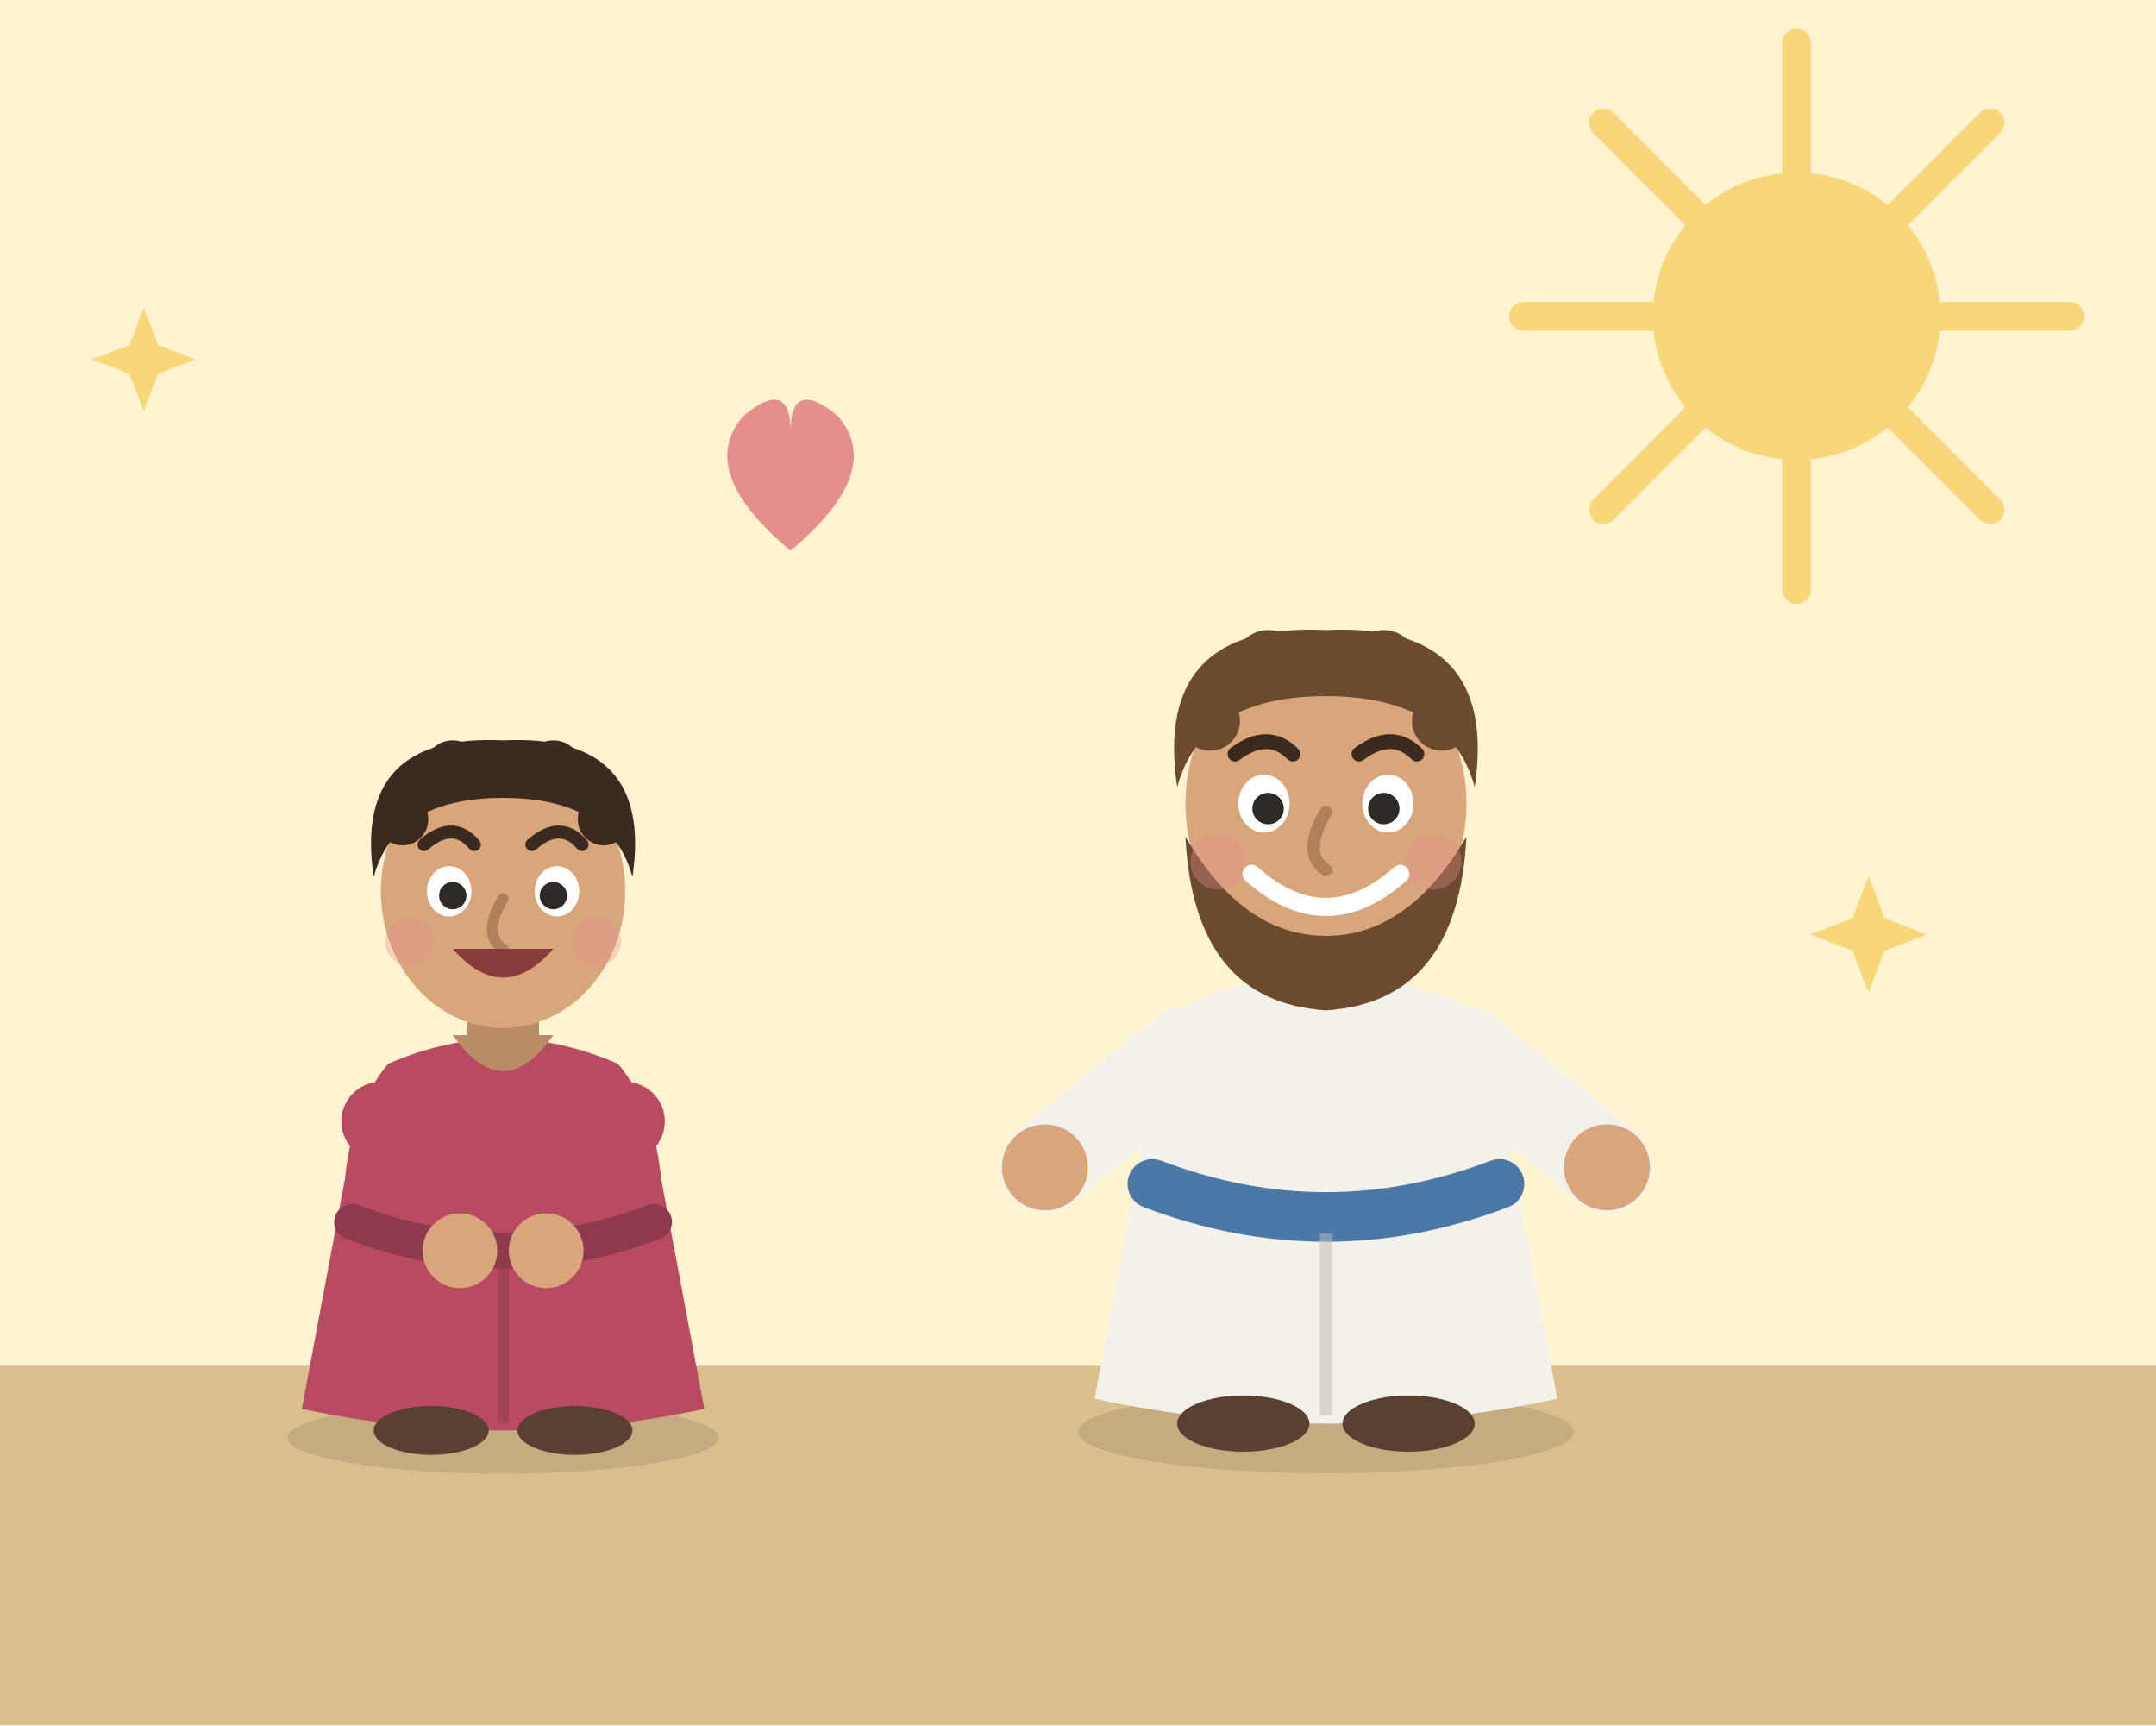
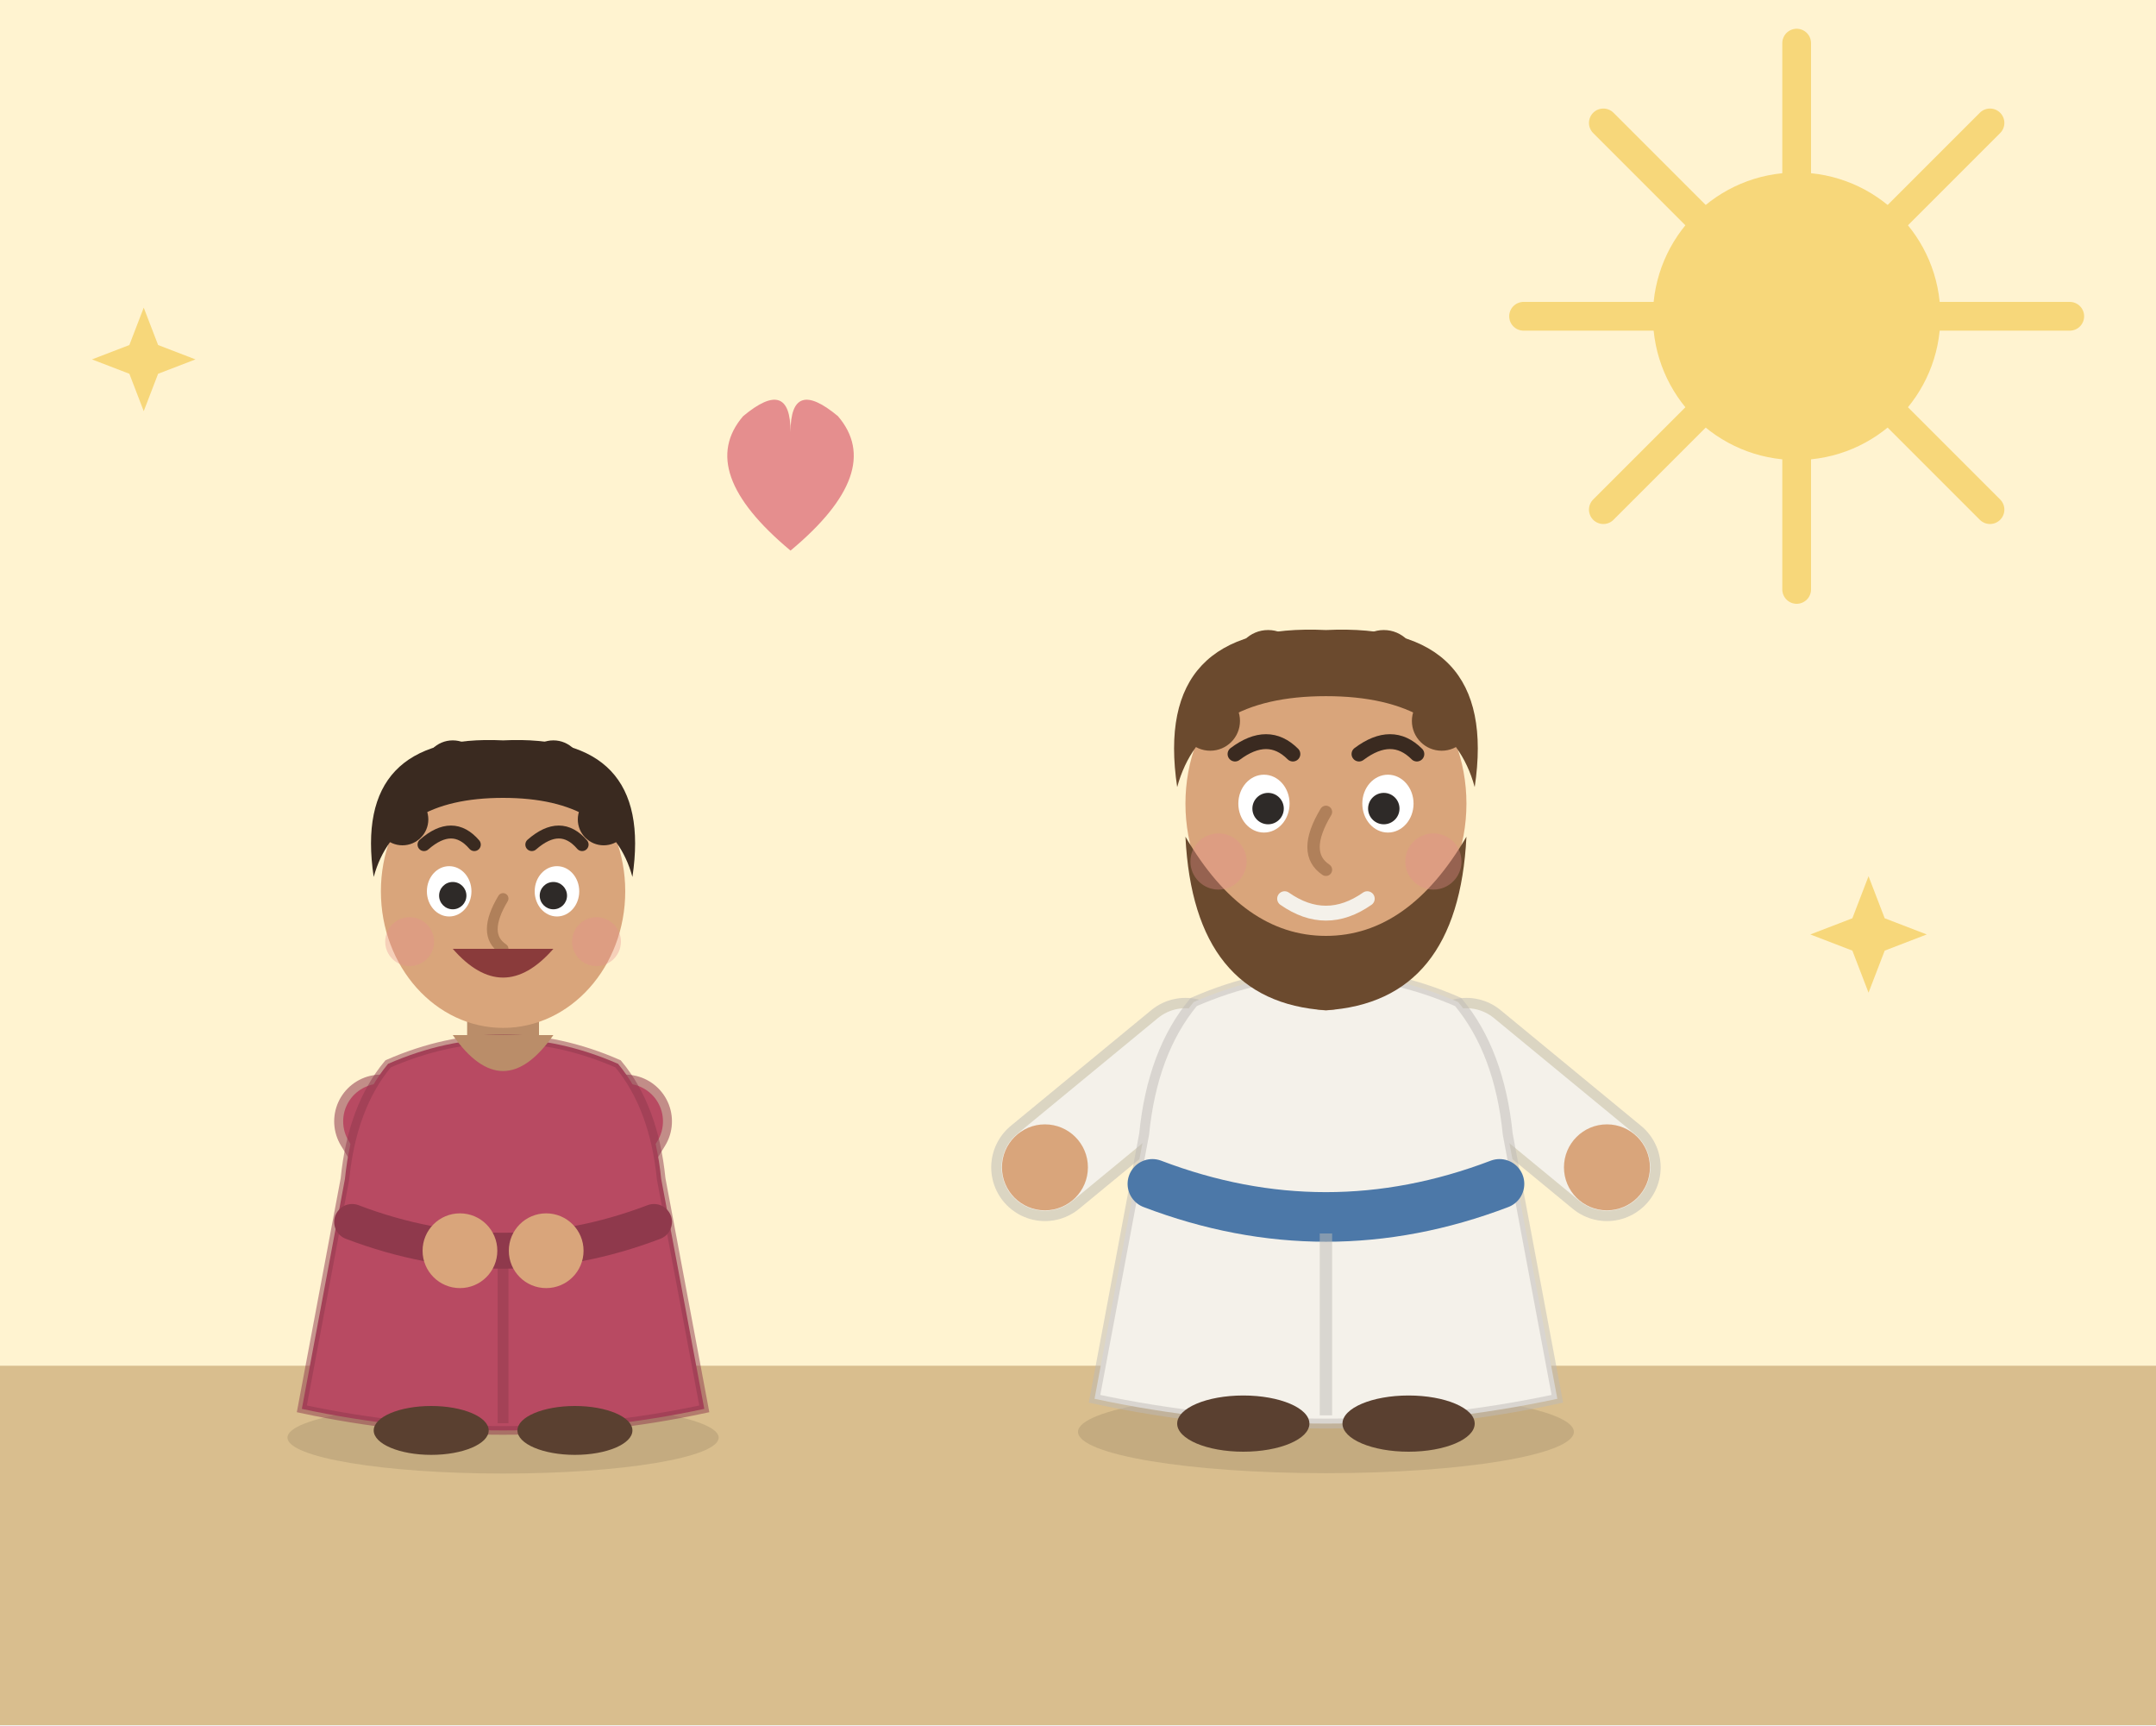
<svg xmlns="http://www.w3.org/2000/svg" viewBox="0 0 300 240">
  <rect width="300" height="240" fill="#FFF3D0" />
  <rect y="190" width="300" height="50" fill="#D9BE8E" />
  <line x1="250" y1="44" x2="288.0" y2="44.0" stroke="#F7D77A" stroke-width="4" stroke-linecap="round" />
  <line x1="250" y1="44" x2="276.9" y2="70.9" stroke="#F7D77A" stroke-width="4" stroke-linecap="round" />
  <line x1="250" y1="44" x2="250.0" y2="82.0" stroke="#F7D77A" stroke-width="4" stroke-linecap="round" />
  <line x1="250" y1="44" x2="223.1" y2="70.9" stroke="#F7D77A" stroke-width="4" stroke-linecap="round" />
  <line x1="250" y1="44" x2="212.0" y2="44.0" stroke="#F7D77A" stroke-width="4" stroke-linecap="round" />
  <line x1="250" y1="44" x2="223.1" y2="17.1" stroke="#F7D77A" stroke-width="4" stroke-linecap="round" />
  <line x1="250" y1="44" x2="250.0" y2="6.0" stroke="#F7D77A" stroke-width="4" stroke-linecap="round" />
  <line x1="250" y1="44" x2="276.9" y2="17.1" stroke="#F7D77A" stroke-width="4" stroke-linecap="round" />
  <circle cx="250" cy="44" r="20" fill="#F7D77A" />
  <g transform="translate(40,96) scale(1.0)">
    <ellipse cx="30" cy="104" rx="30" ry="5" fill="#000" opacity=".1" />
-     <line x1="13" y1="60" x2="24" y2="78" stroke="#B84A62" stroke-width="11" stroke-linecap="round" />
-     <line x1="47" y1="60" x2="36" y2="78" stroke="#B84A62" stroke-width="11" stroke-linecap="round" />
+     <line x1="13" y1="60" x2="24" y2="78" stroke="#8F394C" stroke-width="13" stroke-linecap="round" opacity=".55" />
+     <line x1="13" y1="60" x2="24" y2="78" stroke="#B84A62" stroke-width="10.5" stroke-linecap="round" />
+     <line x1="47" y1="60" x2="36" y2="78" stroke="#8F394C" stroke-width="13" stroke-linecap="round" opacity=".55" />
+     <line x1="47" y1="60" x2="36" y2="78" stroke="#B84A62" stroke-width="10.5" stroke-linecap="round" />
    <rect x="25" y="40" width="10" height="14" rx="4" fill="#BA8D69" />
-     <path d="M14 52Q30 45 46 52Q51 58 52 68L58 100Q30 106 2 100L8 68Q9 58 14 52Z" fill="#B84A62" />
+     <path d="M14 52Q30 45 46 52Q51 58 52 68L58 100Q30 106 2 100L8 68Q9 58 14 52Z" fill="#B84A62" stroke="#8F394C" stroke-width="1.2" stroke-opacity=".5" />
    <path d="M9 74Q30 82 51 74" stroke="#8F394C" stroke-width="5" fill="none" stroke-linecap="round" />
    <path d="M30 80V102" stroke="#8F394C" stroke-width="1.5" opacity=".5" />
    <ellipse cx="20" cy="103" rx="8" ry="3.4" fill="#5A4030" />
    <ellipse cx="40" cy="103" rx="8" ry="3.4" fill="#5A4030" />
    <path d="M23 48Q30 58 37 48Z" fill="#BA8D69" />
    <circle cx="24" cy="78" r="5.2" fill="#D9A57B" />
    <circle cx="36" cy="78" r="5.2" fill="#D9A57B" />
    <ellipse cx="30" cy="28" rx="17" ry="19" fill="#D9A57B" />
    <path d="M12 26Q9 6 30 7Q51 6 48 26Q45 15 30 15Q15 15 12 26Z" fill="#3A2A20" />
    <circle cx="16" cy="18" r="3.6" fill="#3A2A20" />
    <circle cx="44" cy="18" r="3.6" fill="#3A2A20" />
    <circle cx="23" cy="11" r="4" fill="#3A2A20" />
    <circle cx="37" cy="11" r="4" fill="#3A2A20" />
    <ellipse cx="22.5" cy="28" rx="3.1" ry="3.5" fill="#fff" />
    <ellipse cx="37.5" cy="28" rx="3.1" ry="3.5" fill="#fff" />
    <circle cx="23" cy="28.6" r="1.9" fill="#2E2A28" />
    <circle cx="37" cy="28.6" r="1.9" fill="#2E2A28" />
    <circle cx="17" cy="35" r="3.4" fill="#E58E8E" opacity=".35" />
    <circle cx="43" cy="35" r="3.4" fill="#E58E8E" opacity=".35" />
    <path d="M30 29q-3 5 0 7" stroke="#B0805A" stroke-width="1.5" fill="none" stroke-linecap="round" />
    <path d="M23 36q7 8 14 0z" fill="#8A3B3B" />
    <path d="M19 21.5q4-3.5 7 0M34 21.5q4-3.5 7 0" stroke="#3A2A20" stroke-width="1.8" fill="none" stroke-linecap="round" />
  </g>
  <g transform="translate(150,79.6) scale(1.15)">
    <ellipse cx="30" cy="104" rx="30" ry="5" fill="#000" opacity=".1" />
-     <line x1="13" y1="58" x2="-4" y2="72" stroke="#F4F1EA" stroke-width="11" stroke-linecap="round" />
-     <line x1="47" y1="58" x2="64" y2="72" stroke="#F4F1EA" stroke-width="11" stroke-linecap="round" />
+     <line x1="13" y1="58" x2="-4" y2="72" stroke="#BEBBB6" stroke-width="13" stroke-linecap="round" opacity=".55" />
+     <line x1="13" y1="58" x2="-4" y2="72" stroke="#F4F1EA" stroke-width="10.5" stroke-linecap="round" />
+     <line x1="47" y1="58" x2="64" y2="72" stroke="#BEBBB6" stroke-width="13" stroke-linecap="round" opacity=".55" />
+     <line x1="47" y1="58" x2="64" y2="72" stroke="#F4F1EA" stroke-width="10.5" stroke-linecap="round" />
    <rect x="25" y="40" width="10" height="14" rx="4" fill="#BA8D69" />
-     <path d="M14 52Q30 45 46 52Q51 58 52 68L58 100Q30 106 2 100L8 68Q9 58 14 52Z" fill="#F4F1EA" />
+     <path d="M14 52Q30 45 46 52Q51 58 52 68L58 100Q30 106 2 100L8 68Q9 58 14 52Z" fill="#F4F1EA" stroke="#BEBBB6" stroke-width="1.2" stroke-opacity=".5" />
    <path d="M9 74Q30 82 51 74" stroke="#4C78A8" stroke-width="6" fill="none" stroke-linecap="round" />
    <path d="M30 80V102" stroke="#BEBBB6" stroke-width="1.5" opacity=".5" />
    <ellipse cx="20" cy="103" rx="8" ry="3.4" fill="#5A4030" />
    <ellipse cx="40" cy="103" rx="8" ry="3.4" fill="#5A4030" />
    <path d="M23 48Q30 58 37 48Z" fill="#BA8D69" />
    <circle cx="-4" cy="72" r="5.2" fill="#D9A57B" />
    <circle cx="64" cy="72" r="5.2" fill="#D9A57B" />
    <ellipse cx="30" cy="28" rx="17" ry="19" fill="#D9A57B" />
    <path d="M12 26Q9 6 30 7Q51 6 48 26Q45 15 30 15Q15 15 12 26Z" fill="#6B4A2E" />
    <circle cx="16" cy="18" r="3.6" fill="#6B4A2E" />
    <circle cx="44" cy="18" r="3.6" fill="#6B4A2E" />
    <circle cx="23" cy="11" r="4" fill="#6B4A2E" />
    <circle cx="37" cy="11" r="4" fill="#6B4A2E" />
    <path d="M13 32Q14 52 30 53Q46 52 47 32Q40 44 30 44Q20 44 13 32Z" fill="#6B4A2E" />
    <ellipse cx="22.5" cy="28" rx="3.1" ry="3.5" fill="#fff" />
    <ellipse cx="37.5" cy="28" rx="3.1" ry="3.5" fill="#fff" />
    <circle cx="23" cy="28.6" r="1.9" fill="#2E2A28" />
    <circle cx="37" cy="28.6" r="1.9" fill="#2E2A28" />
    <circle cx="17" cy="35" r="3.4" fill="#E58E8E" opacity=".35" />
    <circle cx="43" cy="35" r="3.4" fill="#E58E8E" opacity=".35" />
    <path d="M30 29q-3 5 0 7" stroke="#B0805A" stroke-width="1.5" fill="none" stroke-linecap="round" />
-     <path d="M21 36.5q9 8 18 0" stroke="#FFFFFF" stroke-width="2.2" fill="none" stroke-linecap="round" />
+     <path d="M25 39.5q5 3.5 10 0" stroke="#F4F1EA" stroke-width="1.8" fill="none" stroke-linecap="round" />
    <path d="M19 22q4-3 7 0M34 22q4-3 7 0" stroke="#3A2A20" stroke-width="1.8" fill="none" stroke-linecap="round" />
  </g>
  <g transform="translate(110,70) scale(1.1)">
    <path d="M0 6q-12-10-6-17q6-5 6 2q0-7 6-2q6 7-6 17z" fill="#E58E8E" />
  </g>
  <g transform="translate(260,130) scale(0.9)">
    <path d="M0-9l2.5 6.5L9 0l-6.5 2.5L0 9l-2.5-6.5L-9 0l6.5-2.5z" fill="#F7D77A" />
  </g>
  <g transform="translate(20,50) scale(0.8)">
    <path d="M0-9l2.5 6.5L9 0l-6.5 2.5L0 9l-2.5-6.5L-9 0l6.5-2.5z" fill="#F7D77A" />
  </g>
</svg>
